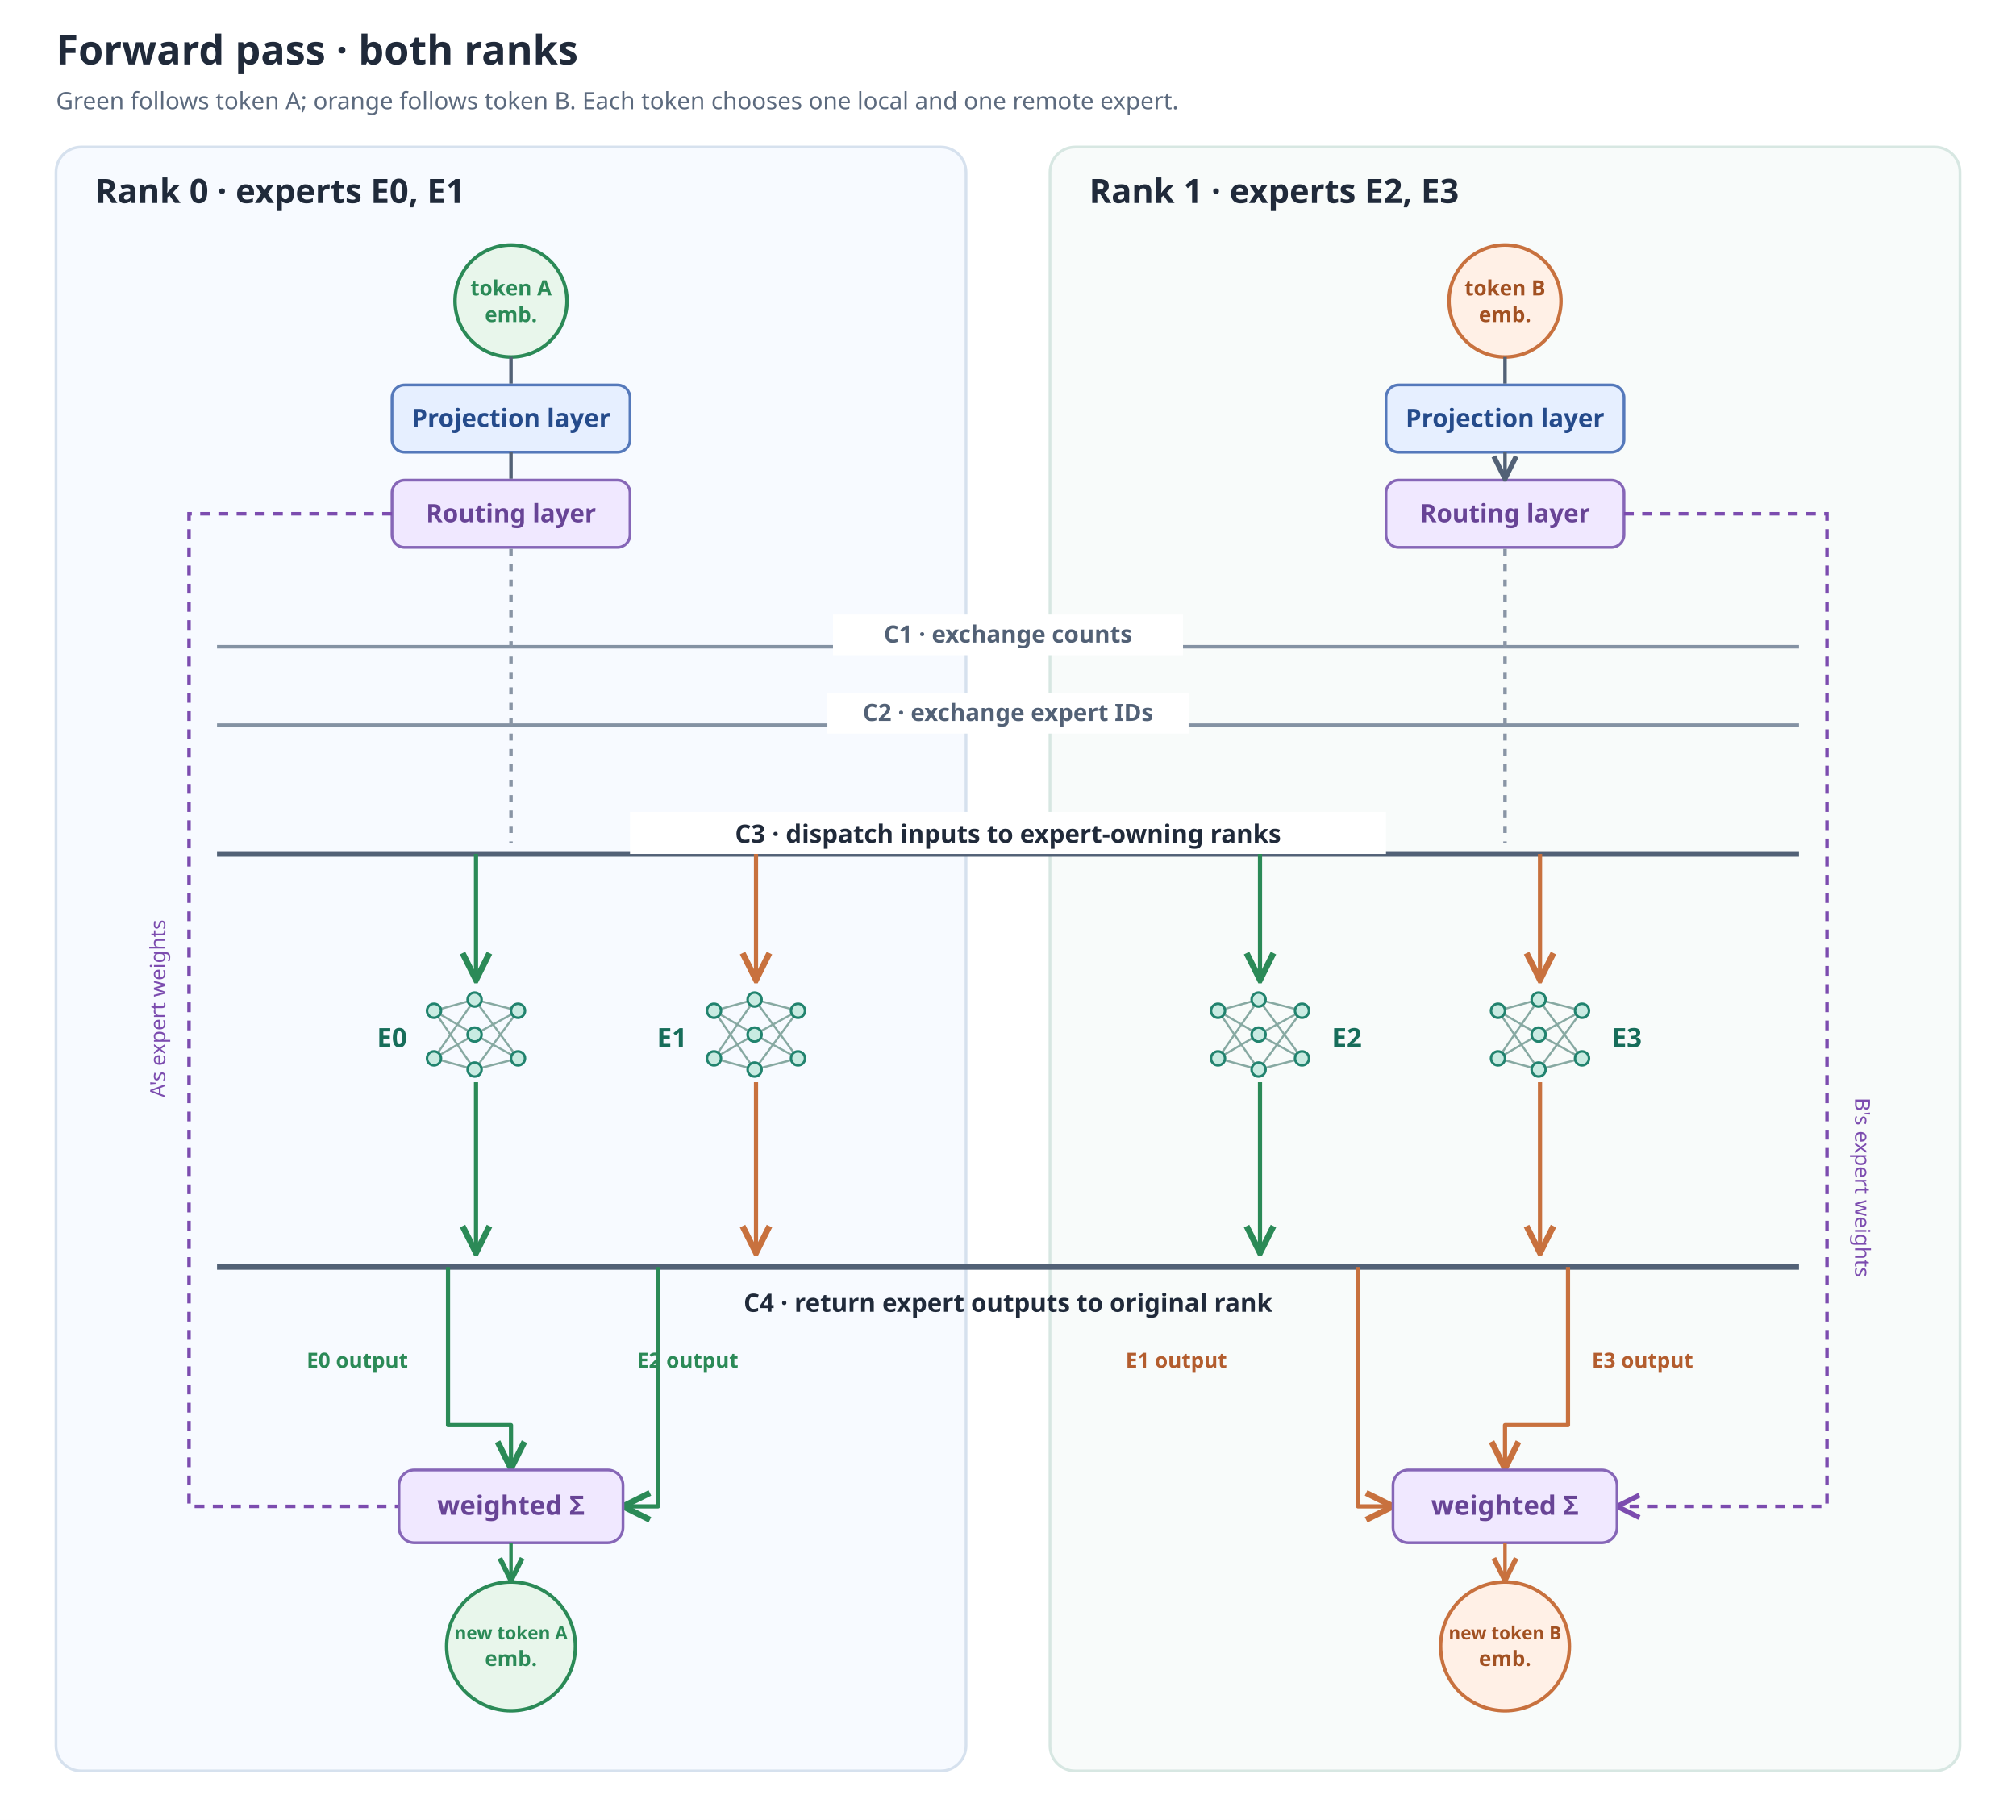
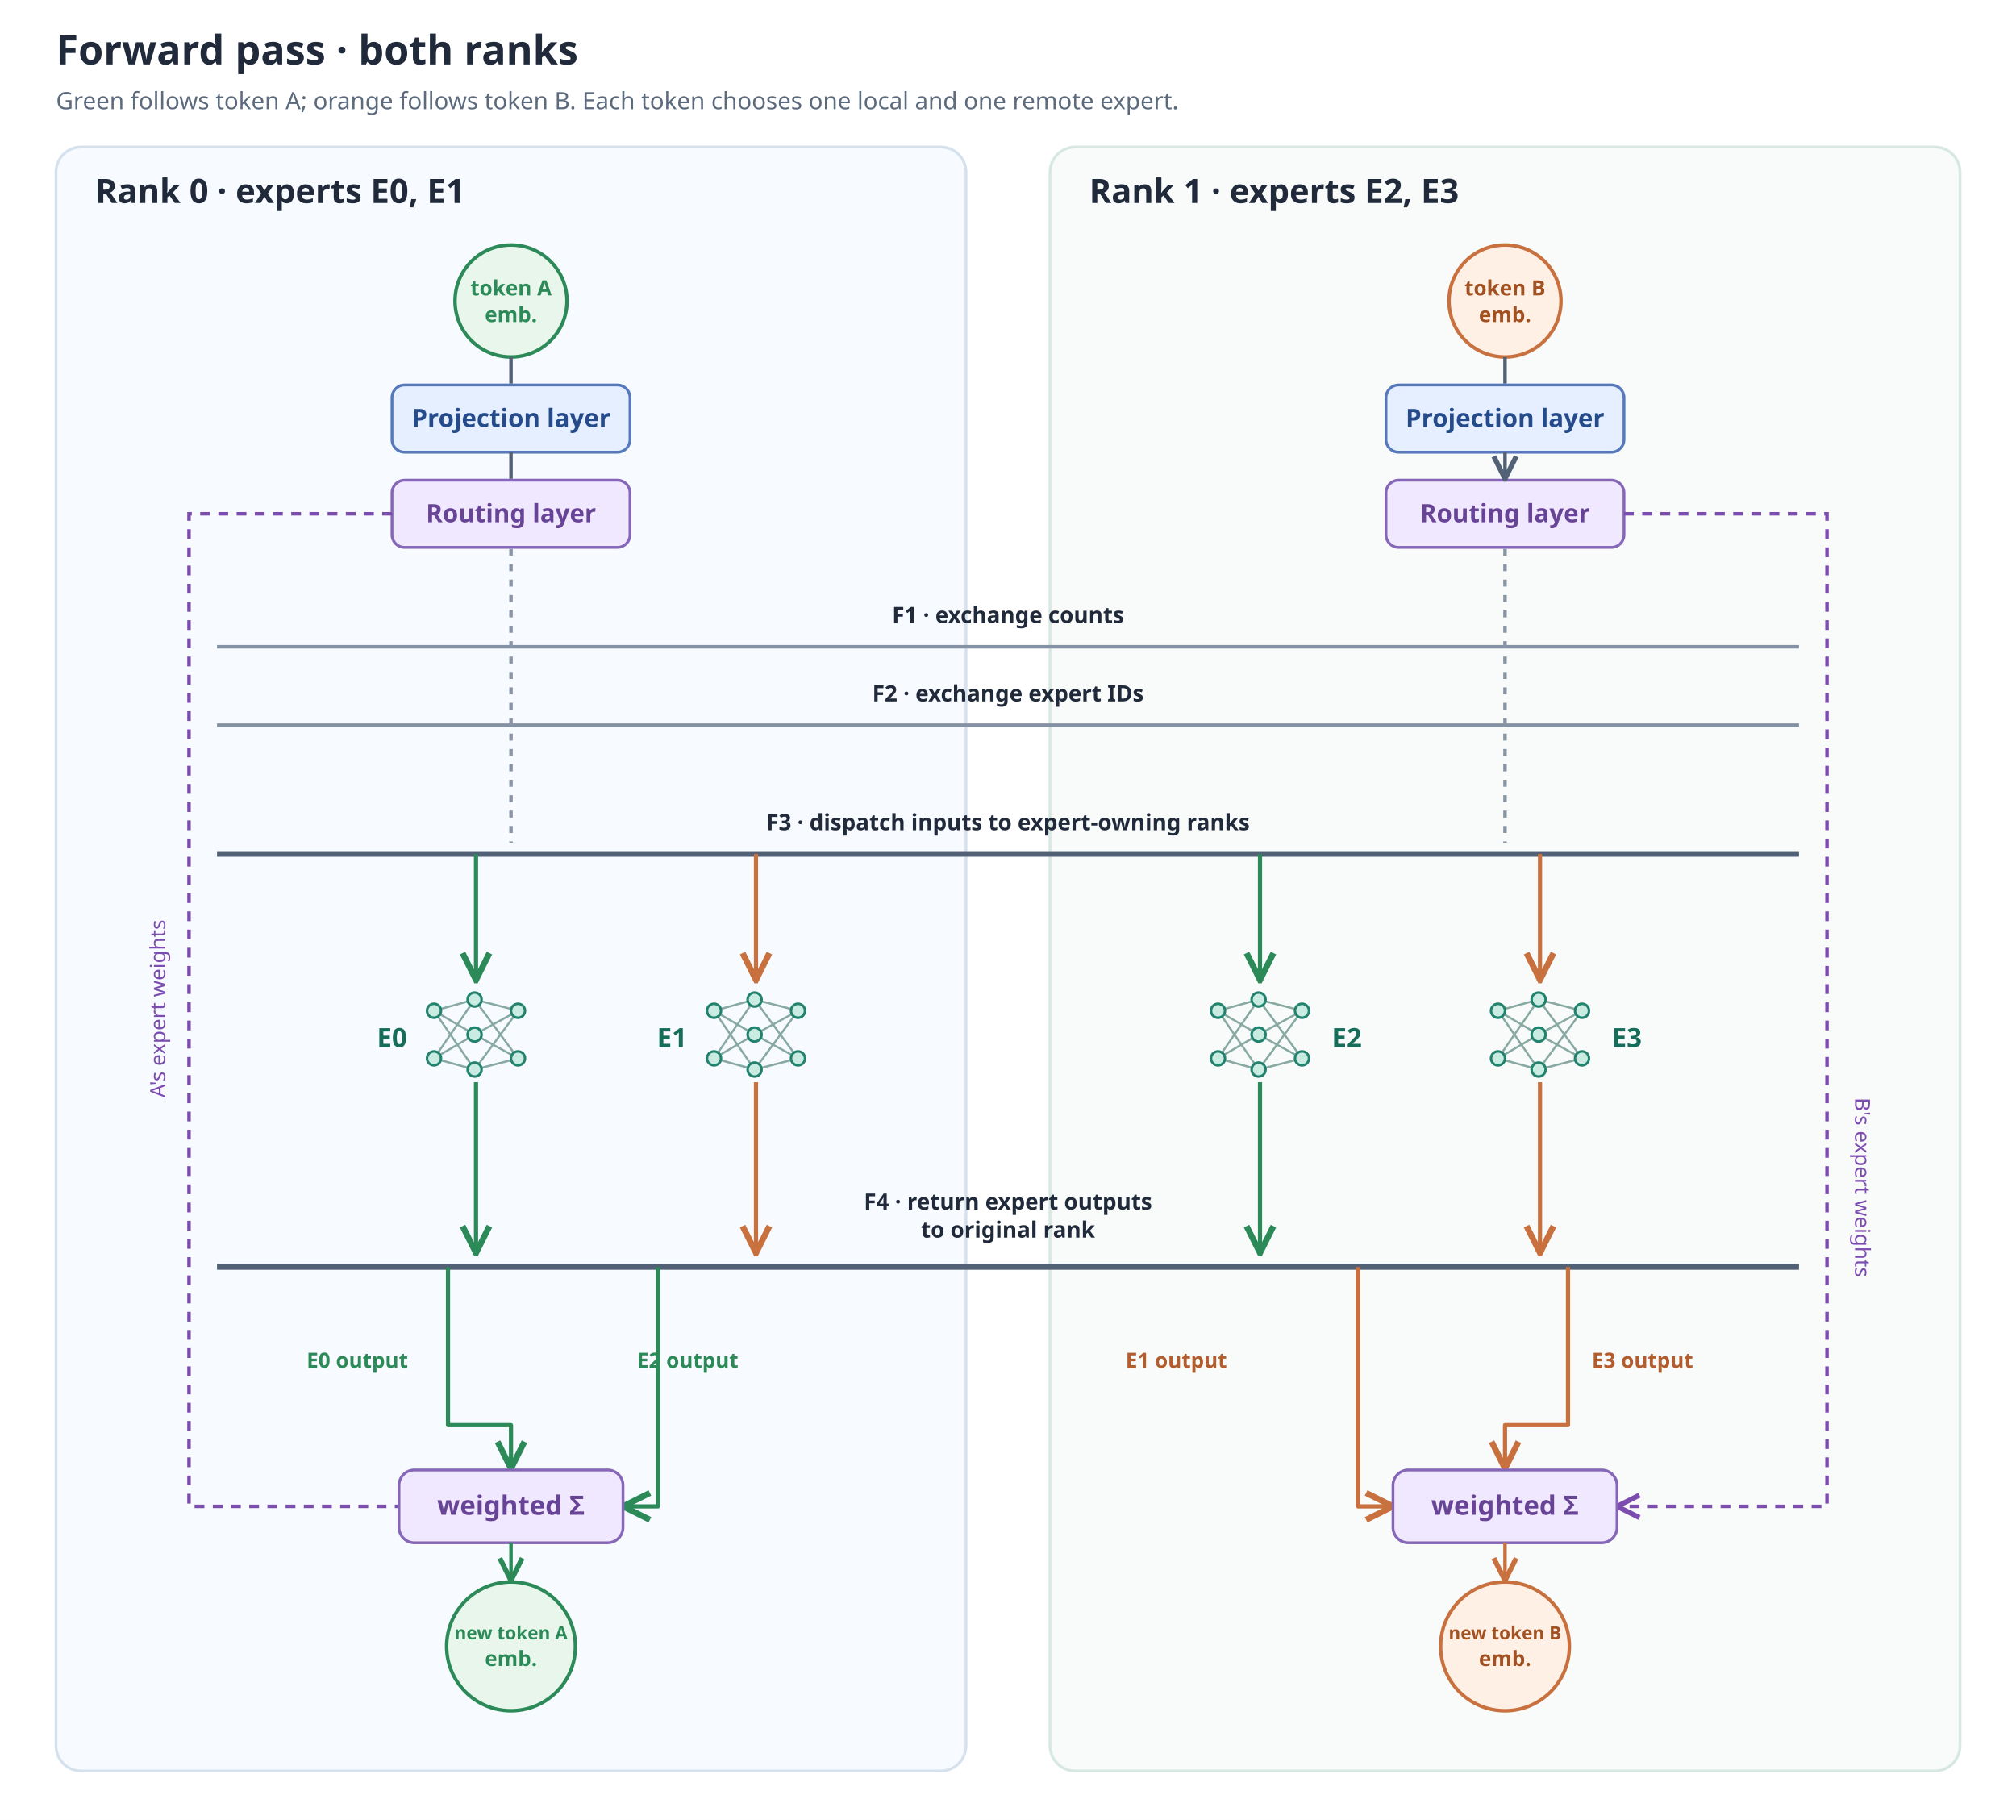
<svg xmlns="http://www.w3.org/2000/svg" xmlns:xlink="http://www.w3.org/1999/xlink" viewBox="0 0 1440 1300" role="img" aria-labelledby="title desc">
  <defs>
    <marker id="gray-arrow" viewBox="0 0 10 10" refX="9" refY="5" markerWidth="8" markerHeight="8" orient="auto-start-reverse">
      <path d="M1 1L9 5L1 9" fill="none" stroke="#526176" stroke-width="1.8" />
    </marker>
    <marker id="green-arrow" viewBox="0 0 10 10" refX="9" refY="5" markerWidth="8" markerHeight="8" orient="auto">
      <path d="M1 1L9 5L1 9" fill="none" stroke="#2b8a57" stroke-width="1.8" />
    </marker>
    <marker id="orange-arrow" viewBox="0 0 10 10" refX="9" refY="5" markerWidth="8" markerHeight="8" orient="auto">
      <path d="M1 1L9 5L1 9" fill="none" stroke="#c8713e" stroke-width="1.8" />
    </marker>
    <marker id="purple-arrow" viewBox="0 0 10 10" refX="9" refY="5" markerWidth="8" markerHeight="8" orient="auto">
      <path d="M1 1L9 5L1 9" fill="none" stroke="#7c4caf" stroke-width="1.8" />
    </marker>
    <symbol id="expert" viewBox="0 0 76 68">
      <g fill="none" stroke="#87a9a2" stroke-width="1.5">
        <path d="M8 17L37 9M8 17L37 34M8 17L37 59M8 51L37 9M8 51L37 34M8 51L37 59M37 9L68 17M37 9L68 51M37 34L68 17M37 34L68 51M37 59L68 17M37 59L68 51" />
      </g>
      <g fill="#c9ebe2" stroke="#21836e" stroke-width="1.8">
        <circle cx="8" cy="17" r="5" />
        <circle cx="8" cy="51" r="5" />
        <circle cx="37" cy="9" r="5" />
        <circle cx="37" cy="34" r="5" />
        <circle cx="37" cy="59" r="5" />
        <circle cx="68" cy="17" r="5" />
        <circle cx="68" cy="51" r="5" />
      </g>
    </symbol>
  </defs>
  <rect width="1440" height="1300" fill="#fff" />
  <text x="40" y="46" fill="#202a3a" font-family="system-ui,sans-serif" font-size="29" font-weight="700">Forward pass · both ranks</text>
  <text x="40" y="78" fill="#5c6a7e" font-family="system-ui,sans-serif" font-size="17">Green follows token A; orange follows token B. Each token chooses one local and one remote expert.</text>
  <rect x="40" y="105" width="650" height="1160" rx="18" fill="#f7faff" stroke="#d6e1ee" stroke-width="2" />
  <rect x="750" y="105" width="650" height="1160" rx="18" fill="#f8fbfa" stroke="#d7e7e2" stroke-width="2" />
  <text x="68" y="145" fill="#202a3a" font-family="system-ui,sans-serif" font-size="24" font-weight="700">Rank 0 · experts E0, E1</text>
  <text x="778" y="145" fill="#202a3a" font-family="system-ui,sans-serif" font-size="24" font-weight="700">Rank 1 · experts E2, E3</text>
  <g font-family="system-ui,sans-serif" text-anchor="middle">
    <circle cx="365" cy="215" r="40" fill="#e8f6eb" stroke="#2b8a57" stroke-width="2.5" />
    <text x="365" y="211" fill="#2b8a57" font-size="15" font-weight="700">token A</text>
    <text x="365" y="230" fill="#2b8a57" font-size="15" font-weight="700">emb.</text>
    <circle cx="1075" cy="215" r="40" fill="#fff0e6" stroke="#c8713e" stroke-width="2.5" />
    <text x="1075" y="211" fill="#a25122" font-size="15" font-weight="700">token B</text>
    <text x="1075" y="230" fill="#a25122" font-size="15" font-weight="700">emb.</text>
    <rect x="280" y="275" width="170" height="48" rx="9" fill="#e6efff" stroke="#5579bb" stroke-width="2" />
    <text x="365" y="305" fill="#254b8b" font-size="18" font-weight="700">Projection layer</text>
    <rect x="990" y="275" width="170" height="48" rx="9" fill="#e6efff" stroke="#5579bb" stroke-width="2" />
    <text x="1075" y="305" fill="#254b8b" font-size="18" font-weight="700">Projection layer</text>
    <rect x="280" y="343" width="170" height="48" rx="9" fill="#f0e8ff" stroke="#8666b7" stroke-width="2" />
    <text x="365" y="373" fill="#684496" font-size="18" font-weight="700">Routing layer</text>
    <rect x="990" y="343" width="170" height="48" rx="9" fill="#f0e8ff" stroke="#8666b7" stroke-width="2" />
    <text x="1075" y="373" fill="#684496" font-size="18" font-weight="700">Routing layer</text>
  </g>
  <g fill="none" stroke="#526176" stroke-width="2.5" marker-end="url(#gray-arrow)">
    <path d="M365 255V274M365 323V342M1075 255V274M1075 323V342" />
  </g>
  <g fill="none" stroke="#8492a3" stroke-width="2.5">
    <path d="M155 462H1285M155 518H1285" />
  </g>
-   <g font-family="system-ui,sans-serif" text-anchor="middle" fill="#526176" font-size="17" font-weight="700">
-     <rect x="595" y="439" width="250" height="29" fill="#fff" />
-     <text x="720" y="459">C1 · exchange counts</text>
-     <rect x="591" y="495" width="258" height="29" fill="#fff" />
-     <text x="720" y="515">C2 · exchange expert IDs</text>
+   <g font-family="system-ui,sans-serif" text-anchor="middle" fill="#202a3a" font-size="16" font-weight="700">
+     <text x="720" y="445">F1 · exchange counts</text>
+     <text x="720" y="501">F2 · exchange expert IDs</text>
  </g>
  <path d="M365 392V602M1075 392V602" fill="none" stroke="#8995a5" stroke-width="2.5" stroke-dasharray="5 6" />
  <path d="M155 610H1285" fill="none" stroke="#526176" stroke-width="4" />
-   <rect x="450" y="580" width="540" height="30" fill="#fff" />
-   <text x="720" y="602" text-anchor="middle" fill="#202a3a" font-family="system-ui,sans-serif" font-size="18" font-weight="700">C3 · dispatch inputs to expert-owning ranks</text>
+   <text x="720" y="593" text-anchor="middle" fill="#202a3a" font-family="system-ui,sans-serif" font-size="16" font-weight="700">F3 · dispatch inputs to expert-owning ranks</text>
  <g fill="none" stroke-width="3" marker-end="url(#green-arrow)">
    <path d="M340 610V700" stroke="#2b8a57" />
    <path d="M900 610V700" stroke="#2b8a57" />
  </g>
  <g fill="none" stroke-width="3" marker-end="url(#orange-arrow)">
    <path d="M540 610V700" stroke="#c8713e" />
    <path d="M1100 610V700" stroke="#c8713e" />
  </g>
  <g font-family="system-ui,sans-serif" text-anchor="middle">
    <text x="280" y="748" fill="#176d5a" font-size="19" font-weight="700">E0</text>
    <text x="480" y="748" fill="#176d5a" font-size="19" font-weight="700">E1</text>
    <text x="962" y="748" fill="#176d5a" font-size="19" font-weight="700">E2</text>
    <text x="1162" y="748" fill="#176d5a" font-size="19" font-weight="700">E3</text>
    <use xlink:href="#expert" x="302" y="705" width="76" height="68" />
    <use xlink:href="#expert" x="502" y="705" width="76" height="68" />
    <use xlink:href="#expert" x="862" y="705" width="76" height="68" />
    <use xlink:href="#expert" x="1062" y="705" width="76" height="68" />
  </g>
  <g fill="none" stroke-width="3" marker-end="url(#green-arrow)">
    <path d="M340 773V895" stroke="#2b8a57" />
    <path d="M900 773V895" stroke="#2b8a57" />
  </g>
  <g fill="none" stroke-width="3" marker-end="url(#orange-arrow)">
    <path d="M540 773V895" stroke="#c8713e" />
    <path d="M1100 773V895" stroke="#c8713e" />
  </g>
  <path d="M155 905H1285" fill="none" stroke="#526176" stroke-width="4" />
-   <text x="720" y="937" text-anchor="middle" fill="#202a3a" font-family="system-ui,sans-serif" font-size="18" font-weight="700">C4 · return expert outputs to original rank</text>
+   <g text-anchor="middle" fill="#202a3a" font-family="system-ui,sans-serif" font-size="16" font-weight="700">
+     <text x="720" y="864">F4 · return expert outputs</text>
+     <text x="720" y="884">to original rank</text>
+   </g>
  <g fill="none" stroke-width="3" stroke-linejoin="round">
    <path d="M320 905V1018H365V1049" stroke="#2b8a57" marker-end="url(#green-arrow)" />
    <path d="M470 905V1076H445" stroke="#2b8a57" marker-end="url(#green-arrow)" />
    <path d="M970 905V1076H995" stroke="#c8713e" marker-end="url(#orange-arrow)" />
    <path d="M1120 905V1018H1075V1049" stroke="#c8713e" marker-end="url(#orange-arrow)" />
  </g>
  <g font-family="system-ui,sans-serif" font-size="15" font-weight="700">
    <text x="219" y="977" fill="#2b8a57">E0 output</text>
    <text x="455" y="977" fill="#2b8a57">E2 output</text>
    <text x="804" y="977" fill="#b35d2e">E1 output</text>
    <text x="1137" y="977" fill="#b35d2e">E3 output</text>
  </g>
  <path d="M280 367H135V1076H285M1160 367H1305V1076H1155" fill="none" stroke="#7c4caf" stroke-width="2.5" stroke-dasharray="7 6" marker-end="url(#purple-arrow)" />
  <text x="118" y="784" fill="#7c4caf" font-family="system-ui,sans-serif" font-size="15" transform="rotate(-90 118 784)">A's expert weights</text>
  <text x="1325" y="784" fill="#7c4caf" font-family="system-ui,sans-serif" font-size="15" transform="rotate(90 1325 784)">B's expert weights</text>
  <g font-family="system-ui,sans-serif" text-anchor="middle">
    <rect x="285" y="1050" width="160" height="52" rx="11" fill="#f0e8ff" stroke="#8666b7" stroke-width="2" />
    <text x="365" y="1082" fill="#684496" font-size="19" font-weight="700">weighted Σ</text>
    <rect x="995" y="1050" width="160" height="52" rx="11" fill="#f0e8ff" stroke="#8666b7" stroke-width="2" />
    <text x="1075" y="1082" fill="#684496" font-size="19" font-weight="700">weighted Σ</text>
    <circle cx="365" cy="1176" r="46" fill="#e8f6eb" stroke="#2b8a57" stroke-width="2.5" />
    <text x="365" y="1171" fill="#2b8a57" font-size="13" font-weight="700">new token A</text>
    <text x="365" y="1190" fill="#2b8a57" font-size="15" font-weight="700">emb.</text>
    <circle cx="1075" cy="1176" r="46" fill="#fff0e6" stroke="#c8713e" stroke-width="2.5" />
    <text x="1075" y="1171" fill="#a25122" font-size="13" font-weight="700">new token B</text>
    <text x="1075" y="1190" fill="#a25122" font-size="15" font-weight="700">emb.</text>
  </g>
  <g fill="none" stroke-width="2.5">
    <path d="M365 1102V1129" stroke="#2b8a57" marker-end="url(#green-arrow)" />
    <path d="M1075 1102V1129" stroke="#c8713e" marker-end="url(#orange-arrow)" />
  </g>
</svg>
